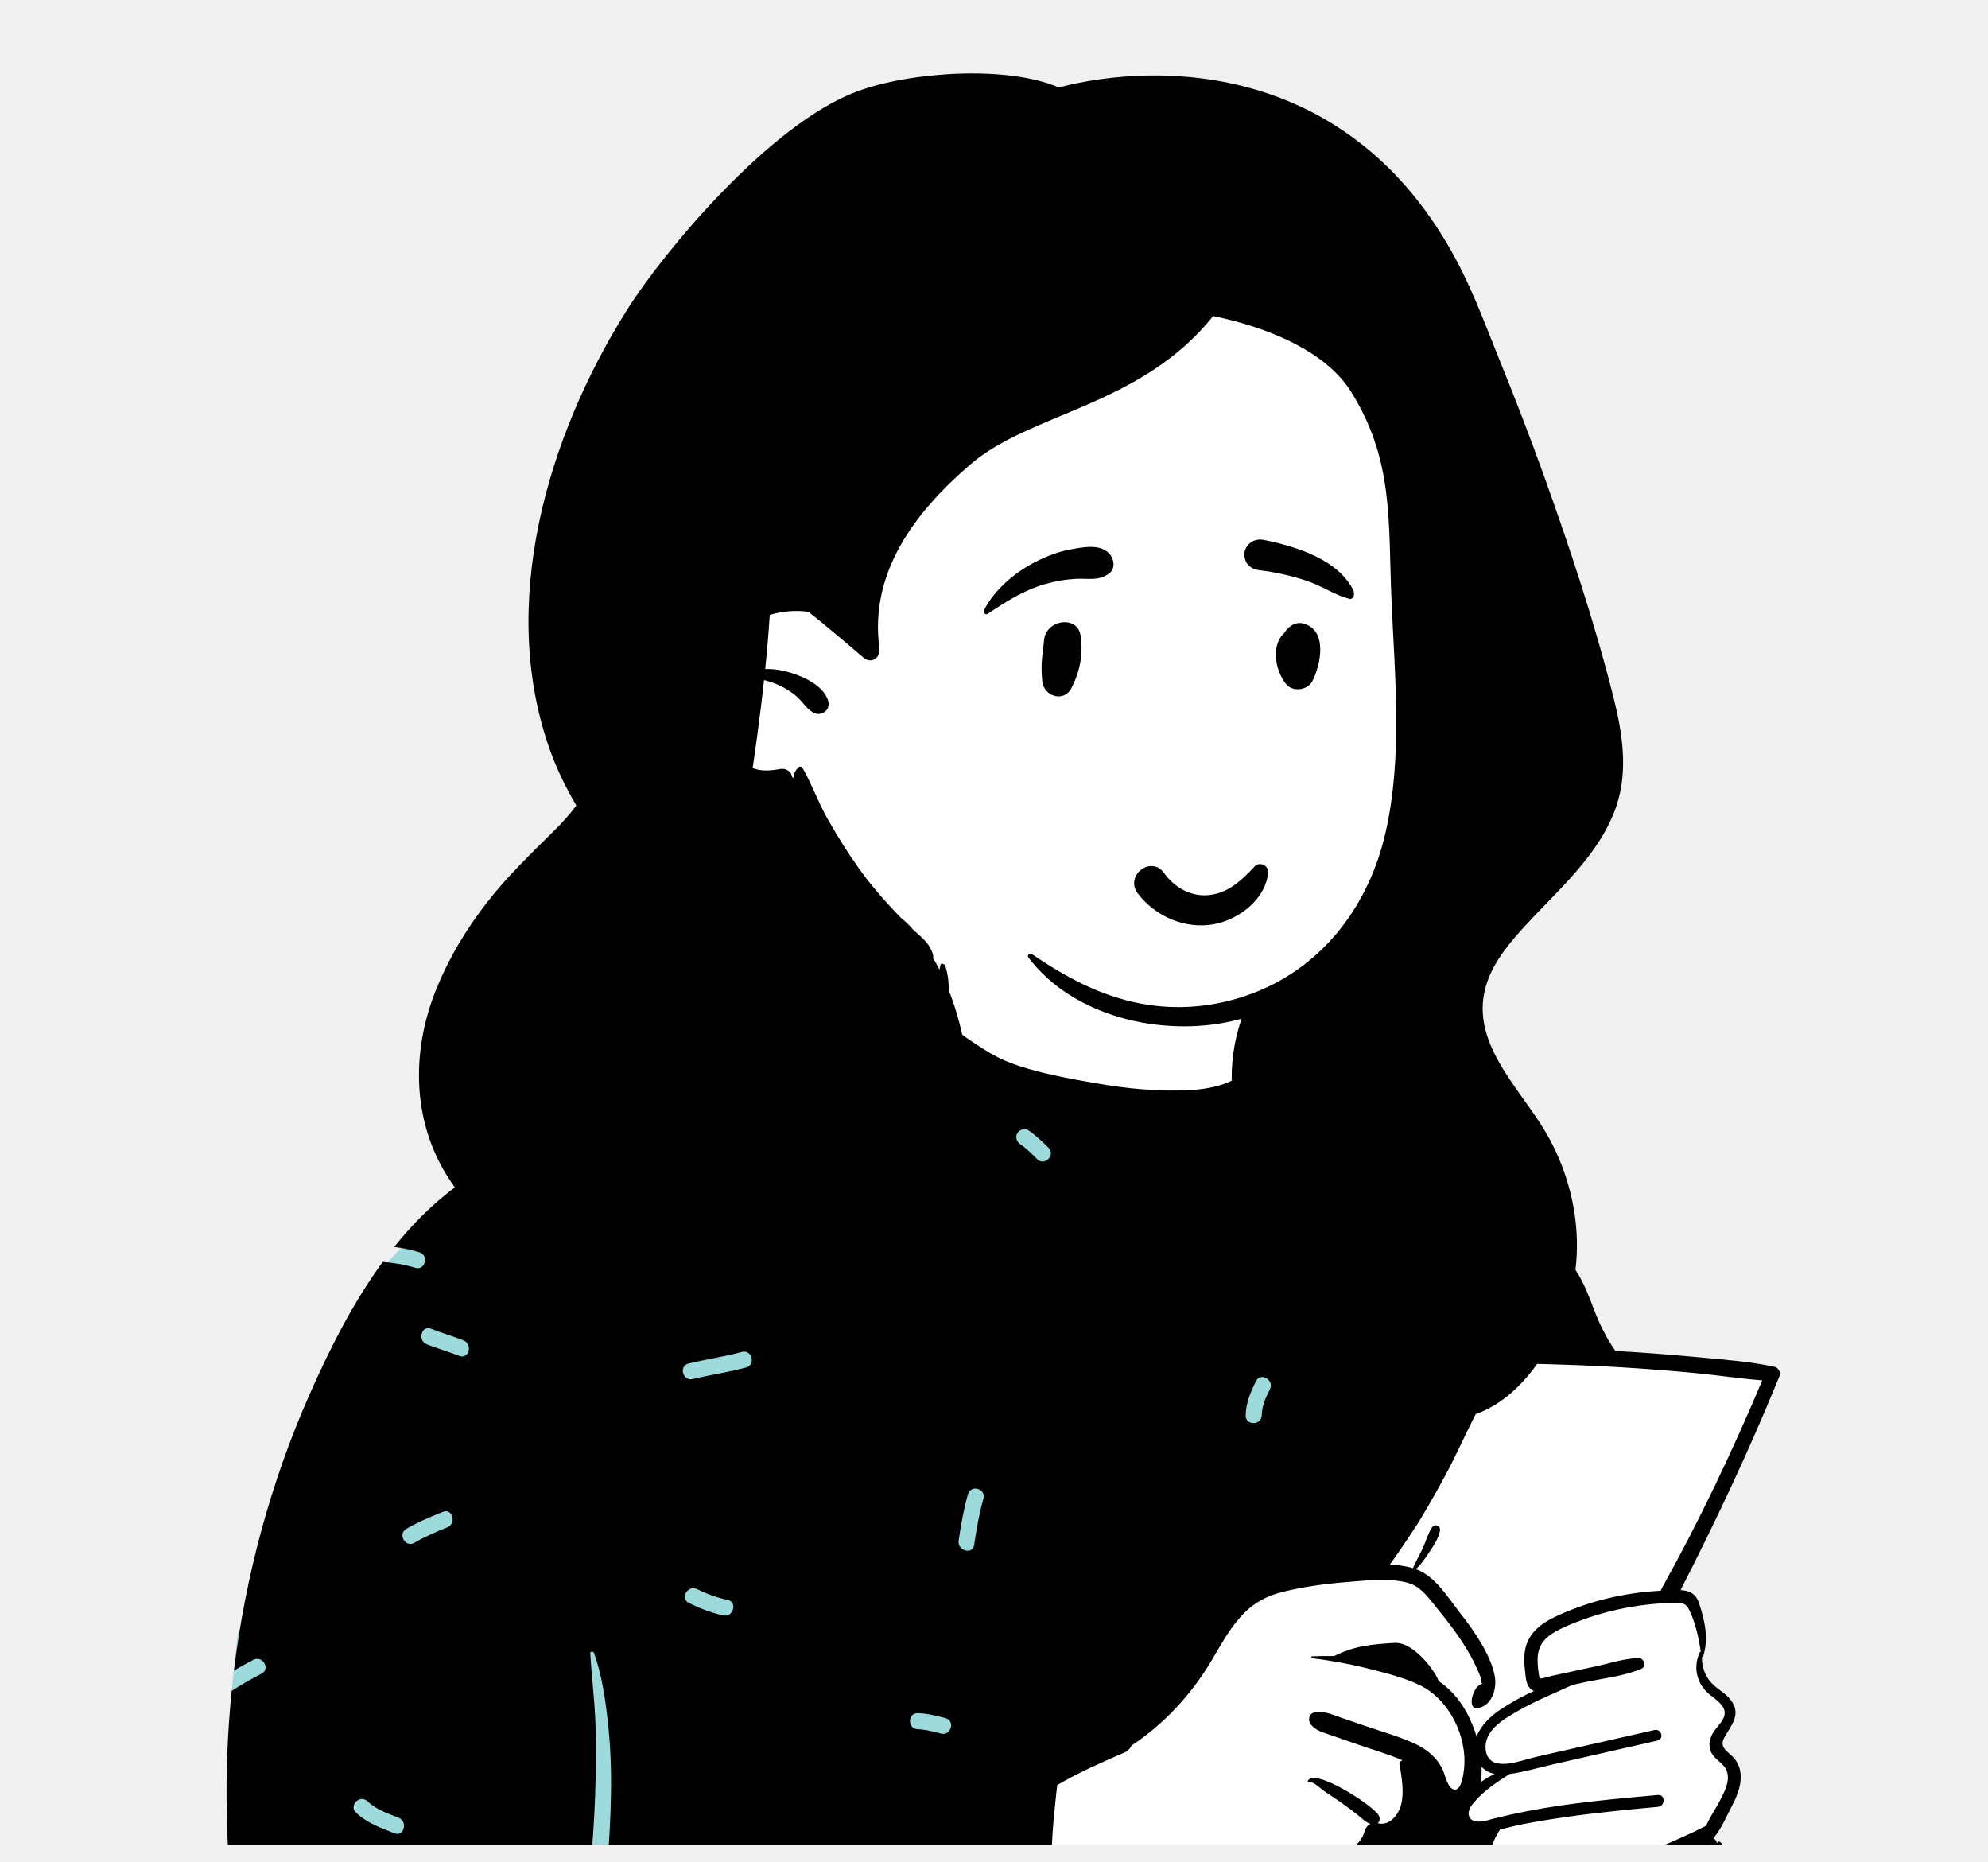
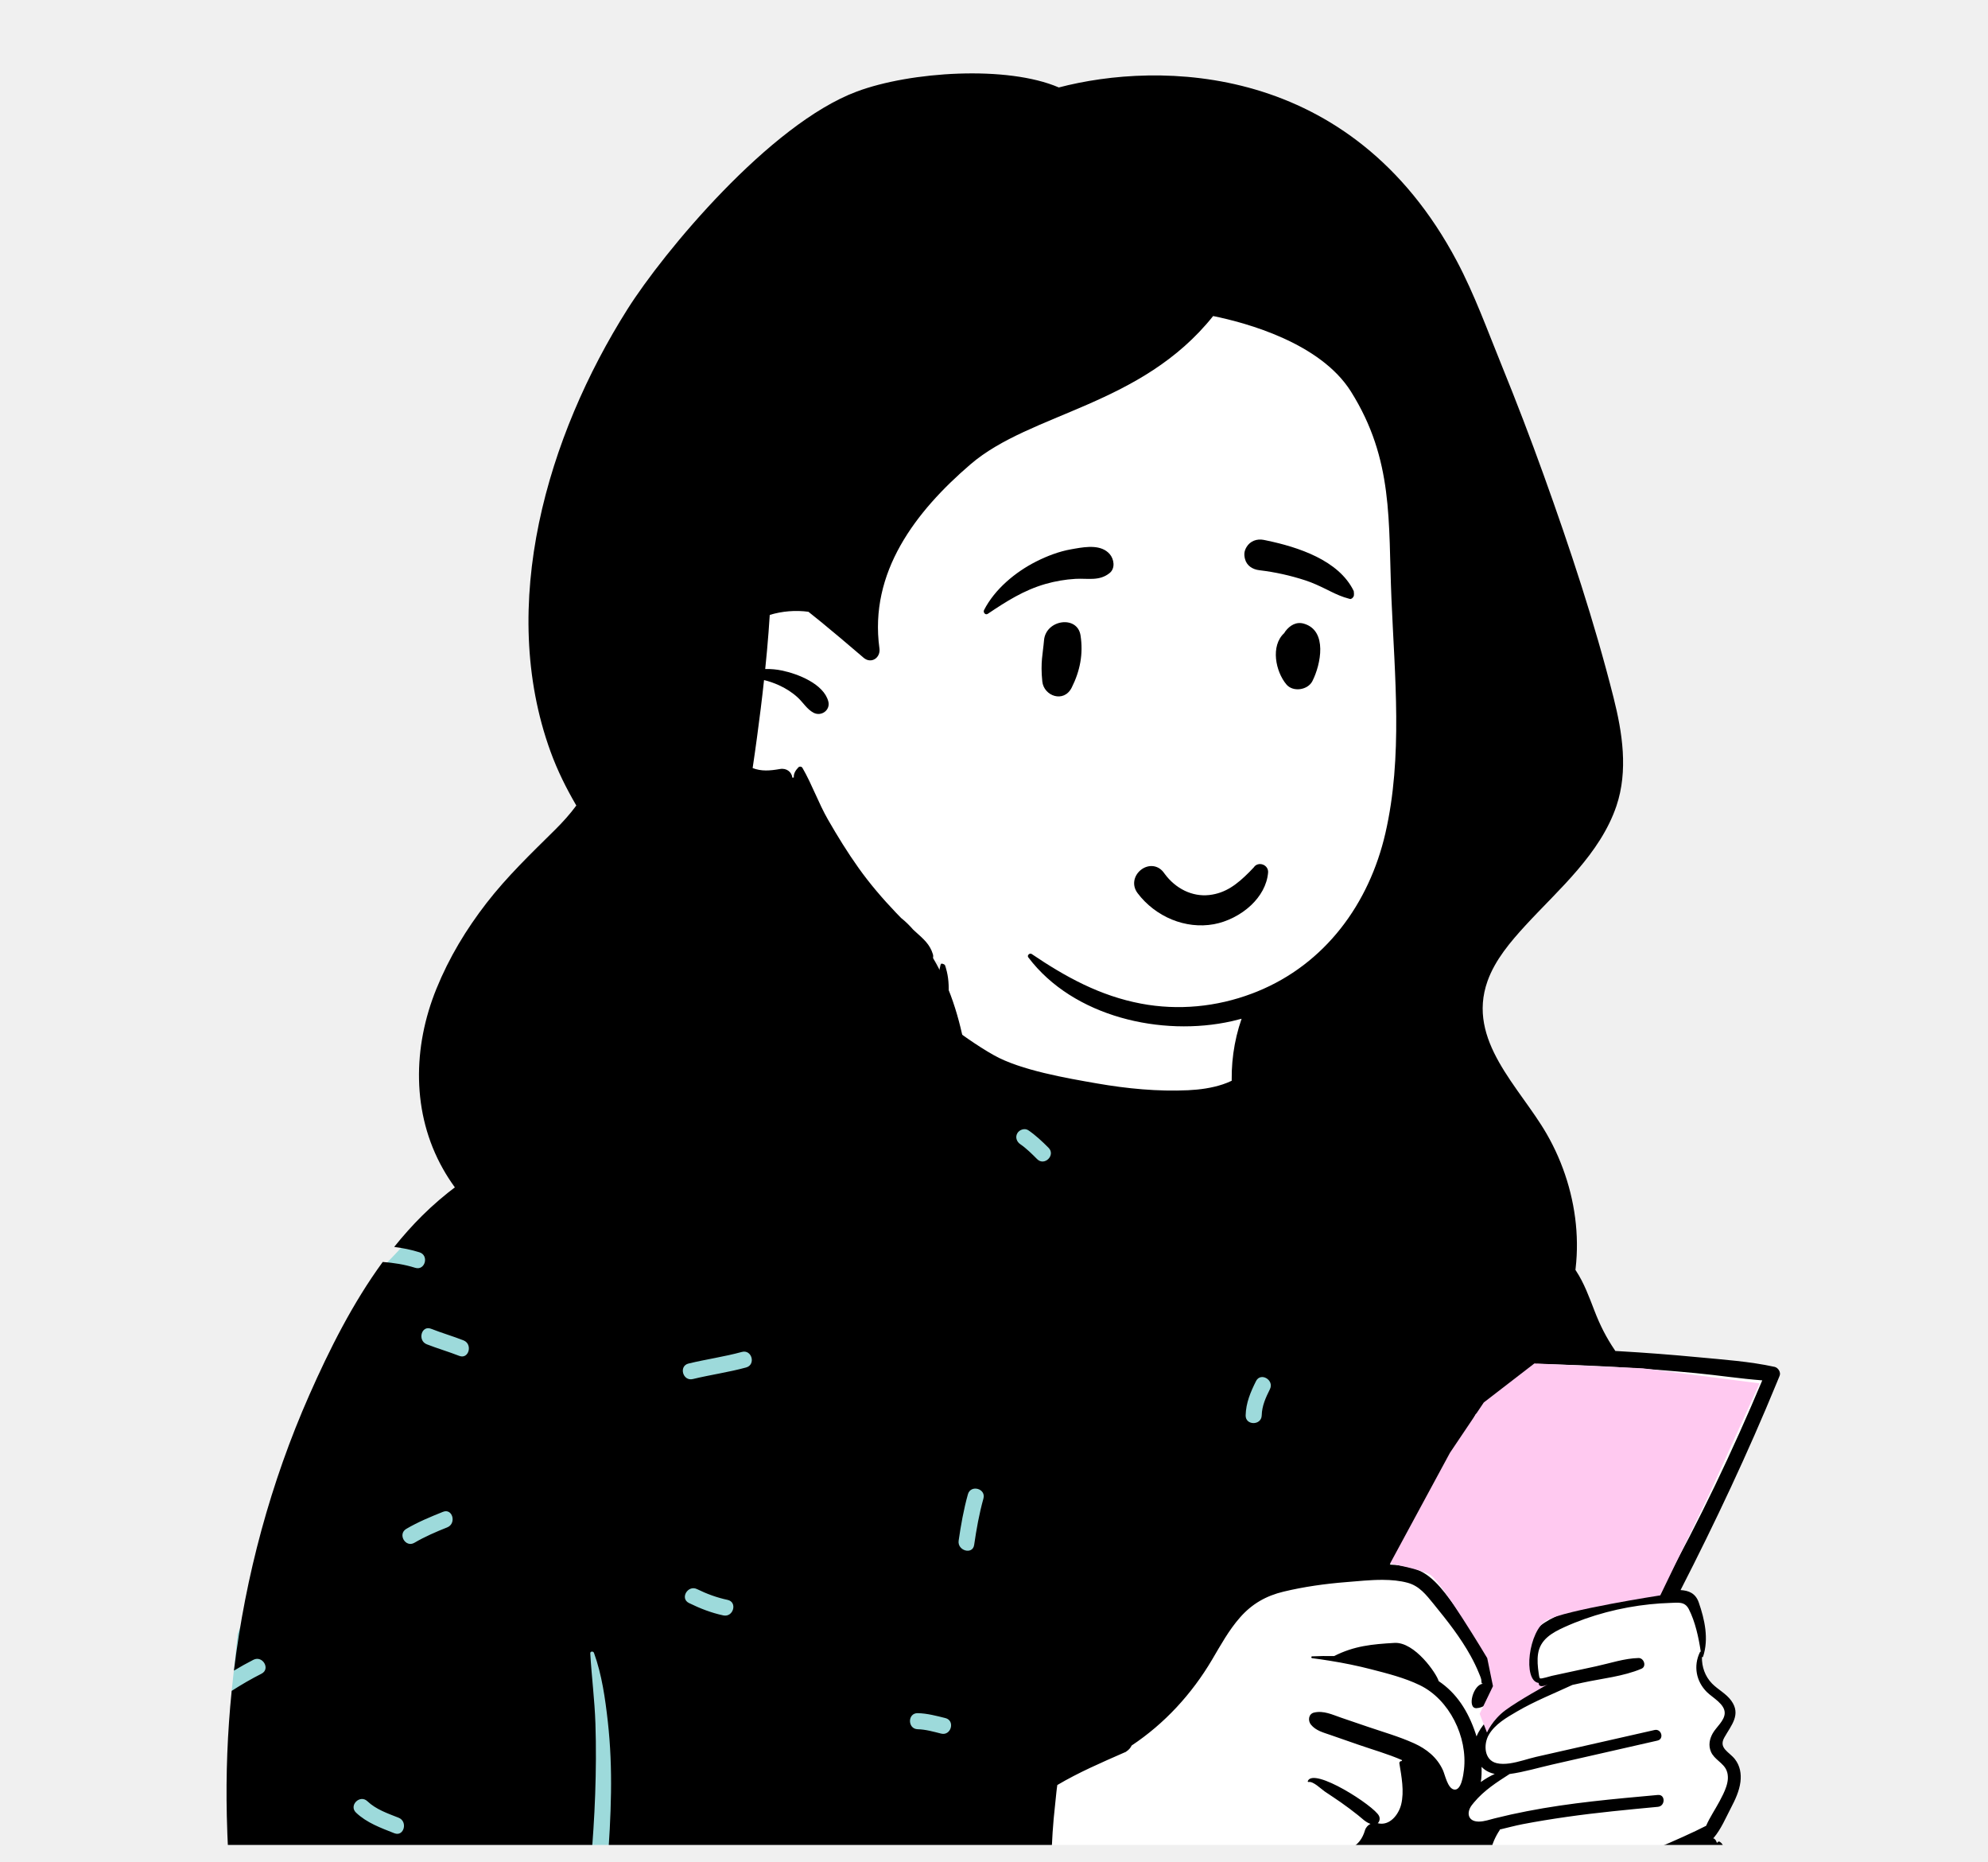
<svg xmlns="http://www.w3.org/2000/svg" width="110" height="103" viewBox="0 0 110 103" fill="none">
  <mask id="mask0_1_19" style="mask-type:alpha" maskUnits="userSpaceOnUse" x="0" y="0" width="110" height="103">
    <rect x="0.535" y="0.06" width="109" height="102" fill="#D9D9D9" />
  </mask>
  <g mask="url(#mask0_1_19)">
    <path fill-rule="evenodd" clip-rule="evenodd" d="M87.66 74.39C86.69 70.629 85.798 69.034 84.075 67.727C82.464 66.504 80.111 65.477 76.678 64.727C73.103 64.102 73.002 62.244 72.105 59.258C71.844 58.361 70.548 58.122 69.988 58.769C69.91 58.684 69.827 58.606 69.742 58.535C69.818 58.107 69.195 56.88 69.216 56.471C69.433 52.196 68.035 50.05 64.544 49.252C63.785 49.078 58.63 48.976 57.89 49.181C54.654 50.075 51.469 52.914 51.956 56.335C50.941 57.662 49.947 58.472 48.38 58.9C45.94 59.21 47.166 93.773 51.403 114.479C53.222 123.364 96.699 108.242 94.735 103.793C95.013 102.977 94.505 102.081 94.735 101.238C94.9 100.629 95.325 100.377 95.539 99.773C95.84 98.924 95.512 97.784 95.174 96.918C95.035 96.486 95.429 96.021 95.539 95.58C96.058 93.501 94.869 93.684 94.011 92.294C94.024 92.29 94.247 91.298 94.246 91.303C94.377 90.594 94.048 89.687 93.761 89.096C93.567 88.696 93.152 88.446 92.739 88.492C93.154 87.081 93.68 85.906 94.246 84.547C95.246 82.15 96.197 79.643 97.632 77.474C98.22 76.586 97.746 75.769 96.794 75.709C93.714 75.513 90.668 75.07 87.66 74.39Z" fill="white" />
    <path fill-rule="evenodd" clip-rule="evenodd" d="M51.49 58.98L73.814 62.898L84.076 67.727L85.751 69.017L75.823 86.577L60.492 89.374L56.586 99.518L57.383 110.952L82.323 107.979L93.082 106.701L95.61 116.909L95.153 121.109L94.489 123.238L67.819 130.438C67.819 130.438 54.238 129.122 51.831 129.122C49.424 129.122 31.773 130.874 31.773 130.874L27.689 130.438C27.689 130.438 18.653 120.916 17.252 117.527C15.851 114.138 12.82 93.538 12.82 93.538L13.154 90.372L20.96 70.285C20.96 70.285 22.003 69.338 23.317 67.727C24.631 66.115 51.49 58.98 51.49 58.98Z" fill="#9DDADB" />
    <path fill-rule="evenodd" clip-rule="evenodd" d="M91.893 87.997C89.875 88.1 87.856 88.579 86.031 89.448C85.284 89.804 84.607 90.318 84.409 91.164C84.309 91.596 84.334 92.042 84.387 92.478C84.427 92.809 84.437 93.23 84.724 93.454C84.773 93.492 84.825 93.521 84.88 93.542C84.207 93.846 83.566 94.211 82.996 94.587C82.475 94.931 81.94 95.46 81.7 96.058C81.68 95.99 81.66 95.927 81.639 95.867C81.23 94.656 80.599 93.665 79.605 92.998C79.493 92.587 78.281 90.817 77.157 90.884C75.925 90.956 74.934 91.046 73.82 91.612C73.414 91.603 73.009 91.609 72.608 91.627C72.539 91.629 72.543 91.723 72.608 91.73C72.933 91.772 73.258 91.817 73.583 91.871C74.355 91.994 75.125 92.151 75.879 92.346C76.782 92.579 77.717 92.814 78.562 93.223C80.2 94.016 81.213 96.09 81.005 97.895C80.971 98.191 80.856 99.086 80.445 98.993C80.098 98.916 79.96 98.191 79.839 97.923C79.514 97.211 78.929 96.746 78.227 96.431C77.402 96.06 76.52 95.81 75.665 95.518C75.181 95.353 74.697 95.187 74.212 95.022C73.715 94.852 73.244 94.617 72.715 94.736C72.396 94.808 72.359 95.189 72.538 95.407C72.811 95.74 73.216 95.838 73.609 95.975C74.127 96.155 74.645 96.335 75.162 96.515C75.962 96.793 76.8 97.028 77.58 97.369L77.556 97.424C77.492 97.407 77.418 97.47 77.43 97.548C77.547 98.268 77.709 99.1 77.529 99.822C77.386 100.393 76.885 101.027 76.233 100.859C76.335 100.765 76.373 100.604 76.304 100.455C76.046 99.903 72.663 97.724 72.361 98.533C72.351 98.562 72.382 98.583 72.407 98.579C72.664 98.525 73.094 98.963 73.3 99.103C73.597 99.303 73.899 99.499 74.193 99.705C74.514 99.93 74.828 100.165 75.134 100.409C75.375 100.6 75.556 100.8 75.832 100.896C75.687 100.965 75.573 101.093 75.524 101.257C75.399 101.683 75.159 102.045 74.741 102.233C74.304 102.429 73.811 102.305 73.35 102.353C72.723 102.416 72.175 102.715 71.718 103.141C70.758 104.038 70.276 105.618 68.933 106.042C68.13 106.295 67.24 106.135 66.428 106.021C65.521 105.893 64.637 105.791 63.724 105.925C62.849 106.053 62.022 106.356 61.223 106.725C60.474 107.071 59.647 107.463 58.982 107.979C58.845 107.557 58.707 107.14 58.603 106.71C58.356 105.691 58.222 104.654 58.19 103.608C58.16 102.612 58.215 101.612 58.301 100.62C58.343 100.125 58.41 99.632 58.453 99.137C58.464 99.012 58.486 98.879 58.503 98.746C59.689 98.045 60.935 97.509 62.191 96.957C62.195 96.956 62.198 96.954 62.202 96.953C62.24 96.935 62.278 96.918 62.317 96.902C62.316 96.899 62.315 96.897 62.313 96.895C62.456 96.807 62.556 96.69 62.617 96.559C64.427 95.358 65.941 93.719 67.069 91.807C67.542 91.006 67.997 90.175 68.616 89.473C69.274 88.724 70.057 88.278 71.025 88.047C72.156 87.776 73.323 87.613 74.482 87.521C75.115 87.471 75.823 87.393 76.513 87.396C76.994 87.399 77.464 87.441 77.896 87.56C78.536 87.736 78.91 88.222 79.312 88.714C79.695 89.186 80.077 89.659 80.436 90.15C80.775 90.617 81.095 91.098 81.374 91.603C81.54 91.906 81.695 92.218 81.825 92.539C81.871 92.653 81.931 92.782 81.959 92.9C81.987 93.019 81.936 93.145 82.069 93.145C81.518 93.153 81.152 94.526 81.7 94.494C82.469 94.449 82.856 93.526 82.706 92.707C82.436 91.247 80.983 89.482 80.696 89.109C80.06 88.283 79.405 87.206 78.388 86.822C78.374 86.816 78.358 86.811 78.344 86.806C78.639 86.526 78.873 86.19 79.097 85.848C79.327 85.497 79.602 85.094 79.678 84.677C79.726 84.411 79.395 84.259 79.238 84.492C79.01 84.831 78.9 85.261 78.73 85.634C78.556 86.012 78.345 86.369 78.178 86.751C77.776 86.627 77.342 86.57 76.9 86.552C77.458 85.797 78.41 84.341 78.525 84.155C79.052 83.289 79.554 82.397 80.034 81.503C80.552 80.535 80.996 79.526 81.493 78.547C81.774 77.992 82.058 77.432 82.371 76.894C82.479 76.709 82.594 76.524 82.726 76.356C82.751 76.323 82.784 76.295 82.814 76.264C82.848 76.245 82.884 76.224 82.904 76.213C83.084 76.109 83.147 75.869 83.274 75.716C83.477 75.471 83.715 75.442 84.02 75.438C84.669 75.431 85.322 75.457 85.971 75.475C86.924 75.502 87.877 75.539 88.829 75.59C89.117 75.605 89.404 75.621 89.693 75.638C91.078 75.721 92.462 75.829 93.843 75.961C95.065 76.078 96.287 76.268 97.51 76.36C95.854 80.293 94.018 84.156 91.939 87.884C91.918 87.921 91.903 87.959 91.893 87.997ZM82.706 98.132C82.439 98.254 82.179 98.406 81.938 98.58C81.978 98.31 81.988 98.025 81.977 97.739C82.176 97.952 82.431 98.075 82.706 98.132ZM94.106 91.365C94.087 91.367 94.069 91.377 94.06 91.396C93.691 92.158 93.846 93.01 94.449 93.607C94.765 93.919 95.454 94.27 95.431 94.782C95.412 95.196 94.962 95.543 94.769 95.885C94.59 96.203 94.523 96.553 94.667 96.898C94.85 97.339 95.364 97.515 95.539 97.949C95.762 98.5 95.4 99.164 95.147 99.644C94.911 100.088 94.606 100.532 94.403 101.001C93.047 101.704 89.969 102.979 89.598 103.05C89.146 103.138 88.694 103.221 88.239 103.299C87.368 103.451 86.495 103.591 85.619 103.714C85.12 103.785 84.621 103.854 84.121 103.908C83.685 103.955 83.193 104.018 82.841 103.69C82.132 103.027 82.53 101.915 82.978 101.245C82.987 101.232 82.987 101.22 82.984 101.208C83.407 101.109 83.828 100.994 84.249 100.912C85.058 100.757 85.873 100.625 86.688 100.509C88.364 100.269 90.051 100.111 91.736 99.952C92.153 99.912 92.157 99.256 91.736 99.295C89.315 99.516 86.883 99.726 84.495 100.193C83.896 100.308 83.302 100.44 82.711 100.588C82.432 100.657 82.132 100.765 81.84 100.768C81.822 100.768 81.804 100.768 81.786 100.767C81.213 100.749 81.13 100.258 81.445 99.85C81.484 99.8 81.524 99.75 81.565 99.702C82.121 99.038 82.814 98.596 83.529 98.137C84.329 98.028 85.127 97.785 85.91 97.608C87.844 97.167 89.778 96.726 91.713 96.287C92.093 96.2 91.932 95.617 91.552 95.702C90.083 96.035 88.615 96.368 87.145 96.701L84.996 97.188C84.566 97.285 84.03 97.48 83.525 97.55C83.275 97.584 83.034 97.589 82.816 97.537C82.111 97.371 82.076 96.49 82.379 95.967C82.72 95.38 83.363 95.013 83.934 94.68C84.923 94.102 85.976 93.687 87.004 93.209C87.187 93.169 87.369 93.129 87.552 93.088C88.613 92.855 89.826 92.74 90.826 92.312C91.125 92.185 90.961 91.713 90.665 91.72C89.89 91.737 89.079 92.012 88.321 92.176C87.501 92.354 86.679 92.531 85.859 92.708C85.777 92.726 85.29 92.882 85.216 92.847C85.169 92.825 85.153 92.662 85.137 92.555C85.087 92.204 85.05 91.835 85.105 91.482C85.225 90.691 85.885 90.319 86.552 90.015C88.039 89.34 89.669 88.917 91.292 88.748C91.666 88.709 92.04 88.684 92.416 88.672C92.857 88.659 93.221 88.581 93.445 89.016C93.797 89.701 93.99 90.583 94.106 91.365ZM92.041 116.218C91.717 115.098 91.806 113.901 91.584 112.759C91.469 112.169 91.313 111.584 91.142 111.009C91.004 110.544 90.775 110.049 90.749 109.564C90.747 109.532 90.785 109.513 90.811 109.528C91.268 109.79 91.619 110.355 91.88 110.799C92.192 111.331 92.43 111.887 92.623 112.472C93.005 113.638 93.32 115.043 92.826 116.218C92.679 116.567 92.163 116.637 92.041 116.218ZM79.399 124.699C78.917 124.362 78.565 123.891 78.156 123.476C77.753 123.067 78.382 122.437 78.785 122.846C79.134 123.201 79.438 123.643 79.849 123.93C80.046 124.068 80.138 124.317 80.008 124.539C79.894 124.735 79.597 124.837 79.399 124.699ZM76.707 111.752C77.588 111.371 78.455 110.956 79.377 110.682C79.928 110.518 80.162 111.377 79.614 111.54C78.765 111.793 77.968 112.17 77.157 112.521C76.636 112.746 76.183 111.979 76.707 111.752ZM67.401 111.485C67.186 110.954 68.047 110.724 68.26 111.249C68.504 111.852 68.784 112.44 69.029 113.043C69.244 113.575 68.383 113.804 68.17 113.28C67.926 112.677 67.645 112.089 67.401 111.485ZM58.216 122.104C58.072 122.295 57.833 122.399 57.607 122.264C57.417 122.15 57.302 121.848 57.447 121.654C57.871 121.089 58.301 120.53 58.798 120.026C59.202 119.617 59.831 120.247 59.428 120.656C58.984 121.106 58.595 121.599 58.216 122.104ZM56.902 62.527C57.311 62.806 57.669 63.145 58.018 63.494C58.424 63.899 57.794 64.529 57.388 64.123C57.094 63.829 56.797 63.531 56.453 63.295C56.254 63.159 56.164 62.906 56.293 62.686C56.409 62.489 56.704 62.391 56.902 62.527ZM70.266 76.852C70.035 77.315 69.827 77.768 69.814 78.294C69.8 78.867 68.909 78.867 68.924 78.294C68.941 77.606 69.194 77.009 69.497 76.403C69.753 75.889 70.521 76.341 70.266 76.852ZM75.169 65.347C75.647 65.028 76.093 65.799 75.618 66.116C75.234 66.372 74.849 66.628 74.465 66.885C73.986 67.204 73.541 66.432 74.015 66.116C74.4 65.86 74.784 65.603 75.169 65.347ZM53.902 85.463C53.82 86.028 52.963 85.787 53.044 85.226C53.169 84.36 53.321 83.506 53.556 82.662C53.71 82.11 54.569 82.346 54.415 82.899C54.18 83.742 54.027 84.597 53.902 85.463ZM50.781 95.66C50.208 95.648 50.208 94.758 50.781 94.77C51.299 94.781 51.809 94.918 52.309 95.042C52.866 95.181 52.628 96.04 52.073 95.901C51.65 95.795 51.219 95.67 50.781 95.66ZM49.629 116.202C49.432 116.298 49.23 116.384 49.031 116.475C48.632 116.657 48.234 116.84 47.836 117.022C47.006 117.403 46.177 117.785 45.349 118.169C43.691 118.936 42.02 119.676 40.358 120.436C38.663 121.21 36.973 121.994 35.285 122.783C34.489 123.154 33.688 123.512 32.888 123.874C32.204 124.183 31.359 124.723 30.608 124.774C30.569 124.777 30.556 124.728 30.578 124.703C30.862 124.38 31.314 124.193 31.687 123.983C32.068 123.769 32.456 123.567 32.842 123.363C33.647 122.936 34.453 122.513 35.266 122.102C36.892 121.279 38.52 120.462 40.15 119.646C41.811 118.814 43.471 117.977 45.147 117.174C45.936 116.796 46.726 116.42 47.517 116.044C47.945 115.841 48.373 115.638 48.801 115.435C48.987 115.347 49.17 115.253 49.359 115.175C49.61 115.071 49.801 115.092 50.061 115.028C50.483 114.923 50.666 115.461 50.342 115.695C50.075 115.888 49.934 116.053 49.629 116.202ZM43.685 125.331C43.594 125.109 43.785 124.839 43.996 124.783C44.249 124.716 44.452 124.87 44.544 125.094C44.788 125.687 45.136 126.232 45.583 126.692C45.983 127.103 45.354 127.733 44.954 127.322C44.393 126.745 43.99 126.071 43.685 125.331ZM39.313 111.041C38.907 110.635 39.537 110.005 39.943 110.411L41.097 111.565C41.502 111.971 40.873 112.6 40.467 112.194L39.313 111.041ZM27.477 109.16C26.647 109.403 25.68 109.627 25.114 110.334C25.087 110.369 25.04 110.325 25.057 110.29C25.781 108.789 27.857 108.263 29.294 107.737C30.311 107.365 31.355 107.057 32.407 106.781C32.301 105.581 32.591 104.295 32.692 103.1C32.8 101.825 32.887 100.547 32.932 99.268C32.978 97.963 32.989 96.65 32.946 95.345C32.904 94.044 32.735 92.76 32.661 91.464C32.654 91.339 32.828 91.333 32.866 91.436C33.303 92.639 33.489 93.971 33.632 95.239C33.778 96.545 33.827 97.848 33.808 99.162C33.789 100.513 33.71 101.86 33.602 103.207C33.551 103.845 33.492 104.483 33.436 105.12C33.393 105.607 33.373 106.09 33.274 106.561C33.909 106.406 34.545 106.258 35.179 106.115C37.2 105.659 39.23 105.236 41.243 104.742C42.231 104.5 43.205 104.21 44.189 103.953C45.115 103.71 46.093 103.416 47.044 103.308C47.383 103.269 47.426 103.734 47.202 103.891C46.429 104.434 45.402 104.812 44.509 105.116C43.613 105.42 42.682 105.64 41.764 105.866C39.848 106.337 37.915 106.722 35.985 107.123C34.057 107.524 32.125 107.921 30.219 108.416C29.301 108.654 28.387 108.893 27.477 109.16ZM22.931 85.344C22.436 85.635 21.988 84.865 22.482 84.575C23.128 84.196 23.817 83.911 24.511 83.633C25.044 83.42 25.273 84.281 24.748 84.492C24.124 84.741 23.512 85.003 22.931 85.344ZM21.137 118.418C20.64 118.706 20.192 117.936 20.687 117.649C21.383 117.246 22.145 116.976 22.867 116.623C23.38 116.372 23.83 117.14 23.316 117.392C22.595 117.745 21.832 118.014 21.137 118.418ZM20.329 99.643C20.81 100.1 21.451 100.315 22.056 100.555C22.583 100.763 22.352 101.624 21.819 101.413C21.066 101.114 20.298 100.841 19.7 100.273C19.284 99.877 19.914 99.249 20.329 99.643ZM25.645 74.147C26.174 74.354 25.942 75.215 25.409 75.005C24.817 74.773 24.206 74.597 23.614 74.365C23.086 74.157 23.317 73.297 23.851 73.506C24.442 73.738 25.053 73.915 25.645 74.147ZM35.023 64.02C35.584 63.925 35.823 64.783 35.26 64.878C34.56 64.996 33.872 65.134 33.209 65.391C32.673 65.598 32.443 64.737 32.972 64.532C33.635 64.276 34.324 64.138 35.023 64.02ZM38.121 88.677C37.607 88.424 38.058 87.657 38.571 87.909C39.111 88.174 39.67 88.379 40.259 88.504C40.82 88.624 40.581 89.482 40.023 89.363C39.359 89.222 38.729 88.976 38.121 88.677ZM41.048 74.788C41.602 74.636 41.837 75.495 41.285 75.647C40.314 75.913 39.314 76.051 38.336 76.288C37.779 76.423 37.543 75.564 38.099 75.429C39.078 75.192 40.077 75.054 41.048 74.788ZM53.463 70.43C54.026 70.534 53.786 71.392 53.226 71.288C52.63 71.178 52.026 71.176 51.422 71.176C50.848 71.176 50.849 70.285 51.422 70.286C52.108 70.286 52.786 70.305 53.463 70.43ZM93.953 75.08C92.498 74.941 91.041 74.83 89.583 74.746C89.515 74.743 89.448 74.739 89.38 74.735C89.372 74.72 89.362 74.705 89.352 74.69C88.876 73.991 88.525 73.292 88.222 72.502C87.931 71.75 87.65 70.974 87.202 70.295C86.692 69.522 86.003 68.917 85.248 68.392C84.79 68.7 84.365 69.061 83.977 69.443C83.568 69.845 82.938 69.216 83.347 68.813C83.693 68.474 84.061 68.16 84.451 67.877C84.001 67.603 83.542 67.346 83.094 67.09C81.415 66.132 79.695 65.246 77.941 64.436C77.125 64.059 76.299 63.724 75.468 63.385C75.021 63.202 74.579 62.968 74.132 62.756C74.164 62.44 74.069 62.086 73.827 61.878C73.648 61.726 73.508 61.669 73.295 61.561C73.247 61.544 73.218 61.534 73.205 61.529C73.215 61.531 73.244 61.54 73.291 61.555C73.405 61.608 73.414 61.592 73.318 61.51C73.313 61.33 72.957 60.949 72.876 60.763C72.594 60.126 72.506 59.451 72.089 58.87C71.513 58.07 70.547 57.768 69.647 58.039C69.554 57.077 69.529 56.072 69.166 55.213C69.156 55.189 69.124 55.179 69.11 55.205C68.731 55.849 68.699 56.567 68.67 57.31C68.642 58.008 68.669 58.721 68.76 59.414C68.702 59.459 68.643 59.501 68.582 59.542C68.295 59.732 67.986 59.877 67.661 59.985C67.042 60.19 66.393 60.279 65.745 60.31C64.07 60.39 62.344 60.221 60.697 59.934C59.031 59.644 56.477 59.208 54.995 58.374C54.017 57.824 53.115 57.153 52.2 56.503C52.532 55.435 52.616 54.287 52.282 53.384C52.242 53.276 52.073 53.256 52.041 53.384C51.831 54.246 51.77 55.111 51.492 55.963C51.488 55.975 51.483 55.988 51.479 56C51.392 55.942 51.305 55.884 51.218 55.826C51.018 55.693 50.745 55.792 50.625 55.981C48.703 59.009 45.66 59.183 42.464 59.724C38.967 60.316 35.451 60.955 32.089 62.113C28.873 63.221 25.799 64.835 23.364 67.245C22.813 67.791 22.298 68.372 21.811 68.979C22.282 69.039 22.749 69.131 23.21 69.276C23.755 69.447 23.521 70.306 22.973 70.134C22.381 69.948 21.782 69.856 21.177 69.81C19.523 72.073 18.233 74.64 17.117 77.165C14.978 82.008 13.585 87.166 12.944 92.417C13.296 92.206 13.654 92.005 14.021 91.818C14.531 91.559 14.981 92.327 14.471 92.587C13.904 92.875 13.353 93.193 12.819 93.538C12.586 95.837 12.496 98.15 12.55 100.459C12.681 105.965 13.424 111.633 15.105 116.886C15.93 119.464 17.023 122.022 18.651 124.201C19.387 125.187 20.224 126.078 21.21 126.82C21.688 127.18 22.193 127.502 22.726 127.774C23.412 128.125 24.307 128.241 24.899 128.738C25.094 128.902 25.244 129.118 25.357 129.362C25.292 129.824 25.284 130.288 25.411 130.751C25.451 130.896 25.56 131.014 25.695 131.071C25.697 131.111 25.697 131.15 25.697 131.188C25.697 131.205 25.724 131.21 25.727 131.192C25.732 131.158 25.738 131.123 25.744 131.088C25.787 131.102 25.833 131.109 25.879 131.109C27.57 131.115 29.262 131.074 30.955 131.016C30.824 130.616 30.682 130.218 30.546 129.817C30.361 129.272 31.221 129.041 31.404 129.581C31.564 130.049 31.73 130.514 31.878 130.984C33.692 130.917 35.505 130.836 37.314 130.776C41.163 130.648 45.011 130.606 48.861 130.524C54.84 130.398 60.863 130.138 66.851 130.392C67.058 129.953 67.29 129.523 67.51 129.09C67.769 128.578 68.537 129.029 68.279 129.539C68.126 129.84 67.968 130.138 67.817 130.438C69.03 130.501 70.242 130.584 71.451 130.698C73.514 130.892 75.557 131.235 77.618 131.449C79.713 131.667 81.763 131.628 83.842 131.282C84.216 131.22 84.436 130.994 84.527 130.714C84.53 130.712 84.533 130.71 84.535 130.707C84.642 130.582 84.742 130.479 84.845 130.389C84.969 130.309 85.103 130.241 85.259 130.181C85.552 130.069 85.857 130.001 86.166 129.956C86.507 129.905 86.852 129.9 87.192 129.858C87.479 129.821 87.76 129.767 88.04 129.7C88.544 129.58 89.023 129.423 89.499 129.215C89.914 129.033 90.289 128.773 90.643 128.489C91.375 127.954 92.009 127.271 92.564 126.561C92.886 126.146 93.19 125.715 93.466 125.267C93.947 124.49 94.356 123.683 94.77 122.87C94.921 122.629 95.058 122.382 95.183 122.13C94.374 121.891 93.557 121.697 92.7 121.683C92.126 121.674 92.126 120.784 92.7 120.793C93.683 120.809 94.614 121.038 95.538 121.312C95.583 121.193 95.626 121.072 95.666 120.95C95.776 120.695 95.868 120.434 95.943 120.169C95.988 120.049 96.032 119.928 96.077 119.808C96.177 119.392 96.277 118.975 96.378 118.558C96.58 117.89 96.739 117.212 96.856 116.526C96.954 116.074 97.029 115.619 97.081 115.158C97.236 114.042 97.363 112.928 97.372 111.8C97.359 111.104 97.314 110.41 97.239 109.719C97.206 109.249 97.152 108.782 97.078 108.318C96.983 107.628 96.888 106.945 96.729 106.264C96.61 105.803 96.491 105.342 96.372 104.881C96.075 103.921 95.724 102.98 95.32 102.059C95.298 102.002 95.185 101.875 95.118 101.874C95.066 101.873 94.995 101.919 95.018 101.982C95.021 101.987 95.023 101.994 95.025 101.999C95.002 101.947 94.98 101.894 94.956 101.841C94.936 101.792 94.858 101.695 94.798 101.696C94.795 101.696 94.791 101.696 94.787 101.697C94.803 101.686 94.817 101.671 94.832 101.655C95.231 101.182 95.49 100.559 95.776 100.012C96.013 99.56 96.237 99.084 96.302 98.573C96.358 98.125 96.281 97.683 96 97.32C95.68 96.907 95.076 96.714 95.411 96.117C95.792 95.438 96.352 94.85 95.794 94.079C95.51 93.686 95.061 93.47 94.727 93.128C94.343 92.733 94.16 92.205 94.171 91.665C94.194 91.678 94.225 91.672 94.236 91.638C94.559 90.663 94.325 89.593 93.995 88.644C93.814 88.129 93.433 87.987 92.989 87.962C94.912 84.206 96.711 80.39 98.314 76.487C98.368 76.359 98.42 76.231 98.472 76.103C98.55 75.911 98.386 75.657 98.195 75.614C96.809 75.311 95.365 75.214 93.953 75.08Z" fill="black" />
    <path fill-rule="evenodd" clip-rule="evenodd" d="M80.703 30.568C80.281 23.646 78.035 15.799 71.425 12.4C56.852 6.552 37.692 21.28 36.678 36.326C36.324 41.476 39.184 47.104 44.409 48.536C45.571 50.075 47.328 51.016 49.062 51.831C69.719 62.548 83.062 53.837 80.703 30.568V30.568Z" fill="white" />
    <path fill-rule="evenodd" clip-rule="evenodd" d="M85.409 26.262C84.679 24.235 83.908 22.223 83.096 20.226C82.306 18.284 81.593 16.299 80.612 14.448C74.752 3.393 64.096 3.393 58.587 4.838C55.731 3.607 50.381 3.954 47.406 5.065C42.591 6.863 36.721 13.935 34.714 17.113C30.283 24.129 27.518 33.467 30.461 41.574C30.846 42.634 31.337 43.615 31.889 44.561C31.541 45.033 31.141 45.479 30.697 45.918C29.378 47.223 28.06 48.484 26.921 49.955C25.789 51.417 24.851 52.972 24.153 54.686C22.835 57.919 22.772 61.58 24.513 64.665C26.028 67.349 28.712 69.347 31.735 69.538C31.891 69.559 32.046 69.579 32.202 69.595C32.603 70.255 33.091 70.862 33.649 71.392C35.357 73.017 39.429 73.85 41.751 73.904C41.87 73.999 41.99 74.095 42.111 74.19C43.532 75.308 45.023 76.436 46.654 77.232C47.759 77.772 49.208 78.222 50.361 77.833C50.884 78.182 51.742 78.109 52.26 77.823C53.112 77.353 53.806 76.507 54.227 75.642C55.25 73.54 55.004 71.24 54.742 68.994C54.452 66.514 54.174 64.032 53.892 61.552C53.67 59.612 53.439 57.64 52.849 55.772C52.544 54.804 52.144 53.873 51.628 52.999C51.642 52.925 51.639 52.852 51.618 52.783C51.449 52.233 51.099 51.945 50.686 51.571C50.632 51.523 50.579 51.474 50.526 51.424C50.319 51.188 50.098 50.969 49.861 50.783C49.77 50.691 49.68 50.597 49.59 50.504C48.841 49.719 48.133 48.895 47.504 48.011C46.894 47.155 46.343 46.26 45.819 45.349C45.286 44.422 44.934 43.399 44.402 42.479C44.356 42.4 44.24 42.384 44.176 42.45C44.011 42.62 43.905 42.809 43.925 43.008L43.843 43.021C43.812 42.72 43.535 42.475 43.159 42.541C42.596 42.639 42.133 42.676 41.645 42.489C41.731 41.92 41.81 41.35 41.888 40.779C42.03 39.729 42.163 38.675 42.276 37.621C42.551 37.687 42.824 37.782 43.091 37.902C43.471 38.072 43.831 38.301 44.138 38.583C44.441 38.861 44.65 39.236 45.019 39.43C45.444 39.651 45.957 39.285 45.833 38.804C45.58 37.833 44.15 37.276 43.266 37.093C42.962 37.029 42.651 37.003 42.341 37.009C42.411 36.333 42.473 35.656 42.525 34.979C42.549 34.658 42.571 34.338 42.592 34.016C43.28 33.808 44.017 33.746 44.732 33.843C44.968 34.032 45.204 34.217 45.432 34.406C46.157 35.004 46.878 35.606 47.59 36.219C47.654 36.274 47.718 36.328 47.782 36.384C48.205 36.748 48.733 36.387 48.661 35.872C48.081 31.65 50.667 28.292 53.694 25.69C57.046 22.809 63.14 22.474 67.126 17.483C68.962 17.857 73.06 18.967 74.752 21.662C77.12 25.439 76.81 28.823 76.991 33.107C77.171 37.394 77.629 41.867 76.656 46.094C75.758 49.992 73.326 53.323 69.554 54.854C69.46 54.892 69.366 54.928 69.271 54.964C67.32 55.7 65.192 55.908 63.14 55.52C60.869 55.091 58.972 54.052 57.083 52.773C56.974 52.701 56.815 52.85 56.897 52.959C59.388 56.259 64.279 57.362 68.159 56.491C68.341 56.45 68.521 56.405 68.7 56.356C67.832 58.852 68.007 61.592 69.138 64.022C69.818 65.484 70.855 66.749 72.118 67.748C73.51 68.847 75.237 69.735 76.203 71.278C77.087 72.693 76.825 74.282 75.31 75.099C74.929 75.306 74.782 75.975 75.16 76.268C75.305 76.379 75.449 76.493 75.597 76.604C76.445 77.244 78.774 78.446 79.152 78.49C82.501 78.888 84.753 76.428 86.197 73.528C87.891 70.122 87.451 65.973 85.583 62.73C84.086 60.129 81.136 57.565 82.308 54.272C82.727 53.096 83.583 52.093 84.414 51.187C85.362 50.156 86.381 49.19 87.29 48.122C88.194 47.061 88.995 45.907 89.443 44.576C90.096 42.631 89.771 40.528 89.28 38.586C88.228 34.418 86.863 30.305 85.409 26.262Z" fill="black" />
  </g>
  <path fill-rule="evenodd" clip-rule="evenodd" d="M64.847 50.87C64.099 50.564 63.431 50.055 62.943 49.405C62.774 49.179 62.73 48.94 62.765 48.722C62.805 48.477 62.95 48.254 63.149 48.105C63.347 47.955 63.596 47.881 63.836 47.919C64.045 47.952 64.253 48.066 64.417 48.303L64.452 48.35C64.742 48.743 65.12 49.065 65.55 49.273C65.966 49.472 66.43 49.566 66.91 49.512C67.826 49.408 68.456 48.913 69.127 48.241C69.21 48.156 69.293 48.069 69.377 47.98C69.429 47.899 69.503 47.847 69.584 47.82C69.674 47.79 69.776 47.792 69.87 47.825C69.96 47.856 70.041 47.916 70.095 47.995C70.146 48.071 70.175 48.164 70.166 48.271C70.105 48.968 69.74 49.589 69.223 50.077C68.649 50.619 67.887 50.994 67.17 51.126C66.38 51.271 65.576 51.167 64.847 50.87V50.87ZM57.767 35.427C57.86 34.274 59.615 34.013 59.789 35.153C59.946 36.175 59.762 37.113 59.302 38.033C58.862 38.911 57.757 38.501 57.673 37.701C57.561 36.629 57.709 36.144 57.767 35.427ZM71.127 34.916C71.372 34.596 71.725 34.377 72.149 34.501C73.471 34.887 73.081 36.765 72.617 37.679C72.364 38.175 71.549 38.301 71.18 37.864C70.579 37.151 70.291 35.728 71.055 35.026C71.076 34.99 71.099 34.953 71.127 34.916ZM59.283 30.384L59.492 30.347C60.138 30.235 60.942 30.128 61.399 30.648C61.641 30.923 61.725 31.435 61.399 31.699C60.826 32.163 60.192 31.983 59.505 32.022C58.939 32.055 58.394 32.149 57.849 32.304C56.653 32.647 55.678 33.271 54.656 33.956C54.522 34.046 54.385 33.875 54.449 33.749C55.039 32.594 56.182 31.645 57.327 31.066C57.938 30.757 58.607 30.501 59.283 30.384ZM69.922 29.866L70.082 29.899C71.822 30.263 74.082 30.989 74.906 32.698C74.938 32.94 74.905 32.992 74.878 33.026L74.869 33.037C74.847 33.066 74.829 33.106 74.724 33.139C74.695 33.132 74.666 33.124 74.636 33.117C74.258 33.018 73.959 32.881 73.67 32.74L73.356 32.585C72.992 32.407 72.625 32.235 72.236 32.108C71.406 31.837 70.552 31.646 69.684 31.544C69.496 31.522 69.315 31.459 69.172 31.35C69.037 31.247 68.933 31.104 68.886 30.914C68.825 30.668 68.843 30.482 68.975 30.26C69.074 30.094 69.216 29.978 69.379 29.912C69.545 29.845 69.734 29.829 69.922 29.866Z" fill="black" />
+   <path fill-rule="evenodd" clip-rule="evenodd" d="M84.901 75.424L82.101 77.583L80.229 80.367L76.916 86.493C76.916 86.493 78.493 86.787 79.101 87.094C79.709 87.402 82.291 91.724 82.291 91.724L82.609 93.277L81.871 94.807L82.278 95.843C82.278 95.843 82.573 95.143 83.305 94.602C84.036 94.061 85.648 93.174 85.648 93.174C85.648 93.174 85.137 93.45 85.138 93.099C84.241 92.984 84.579 90.189 85.586 89.628C86.594 89.067 91.867 88.254 91.867 88.254L94.544 82.718L97.36 76.527L95.872 76.335L93.889 76.079L90.913 75.696L84.901 75.424Z" fill="#FFC9F0" />
</svg>
